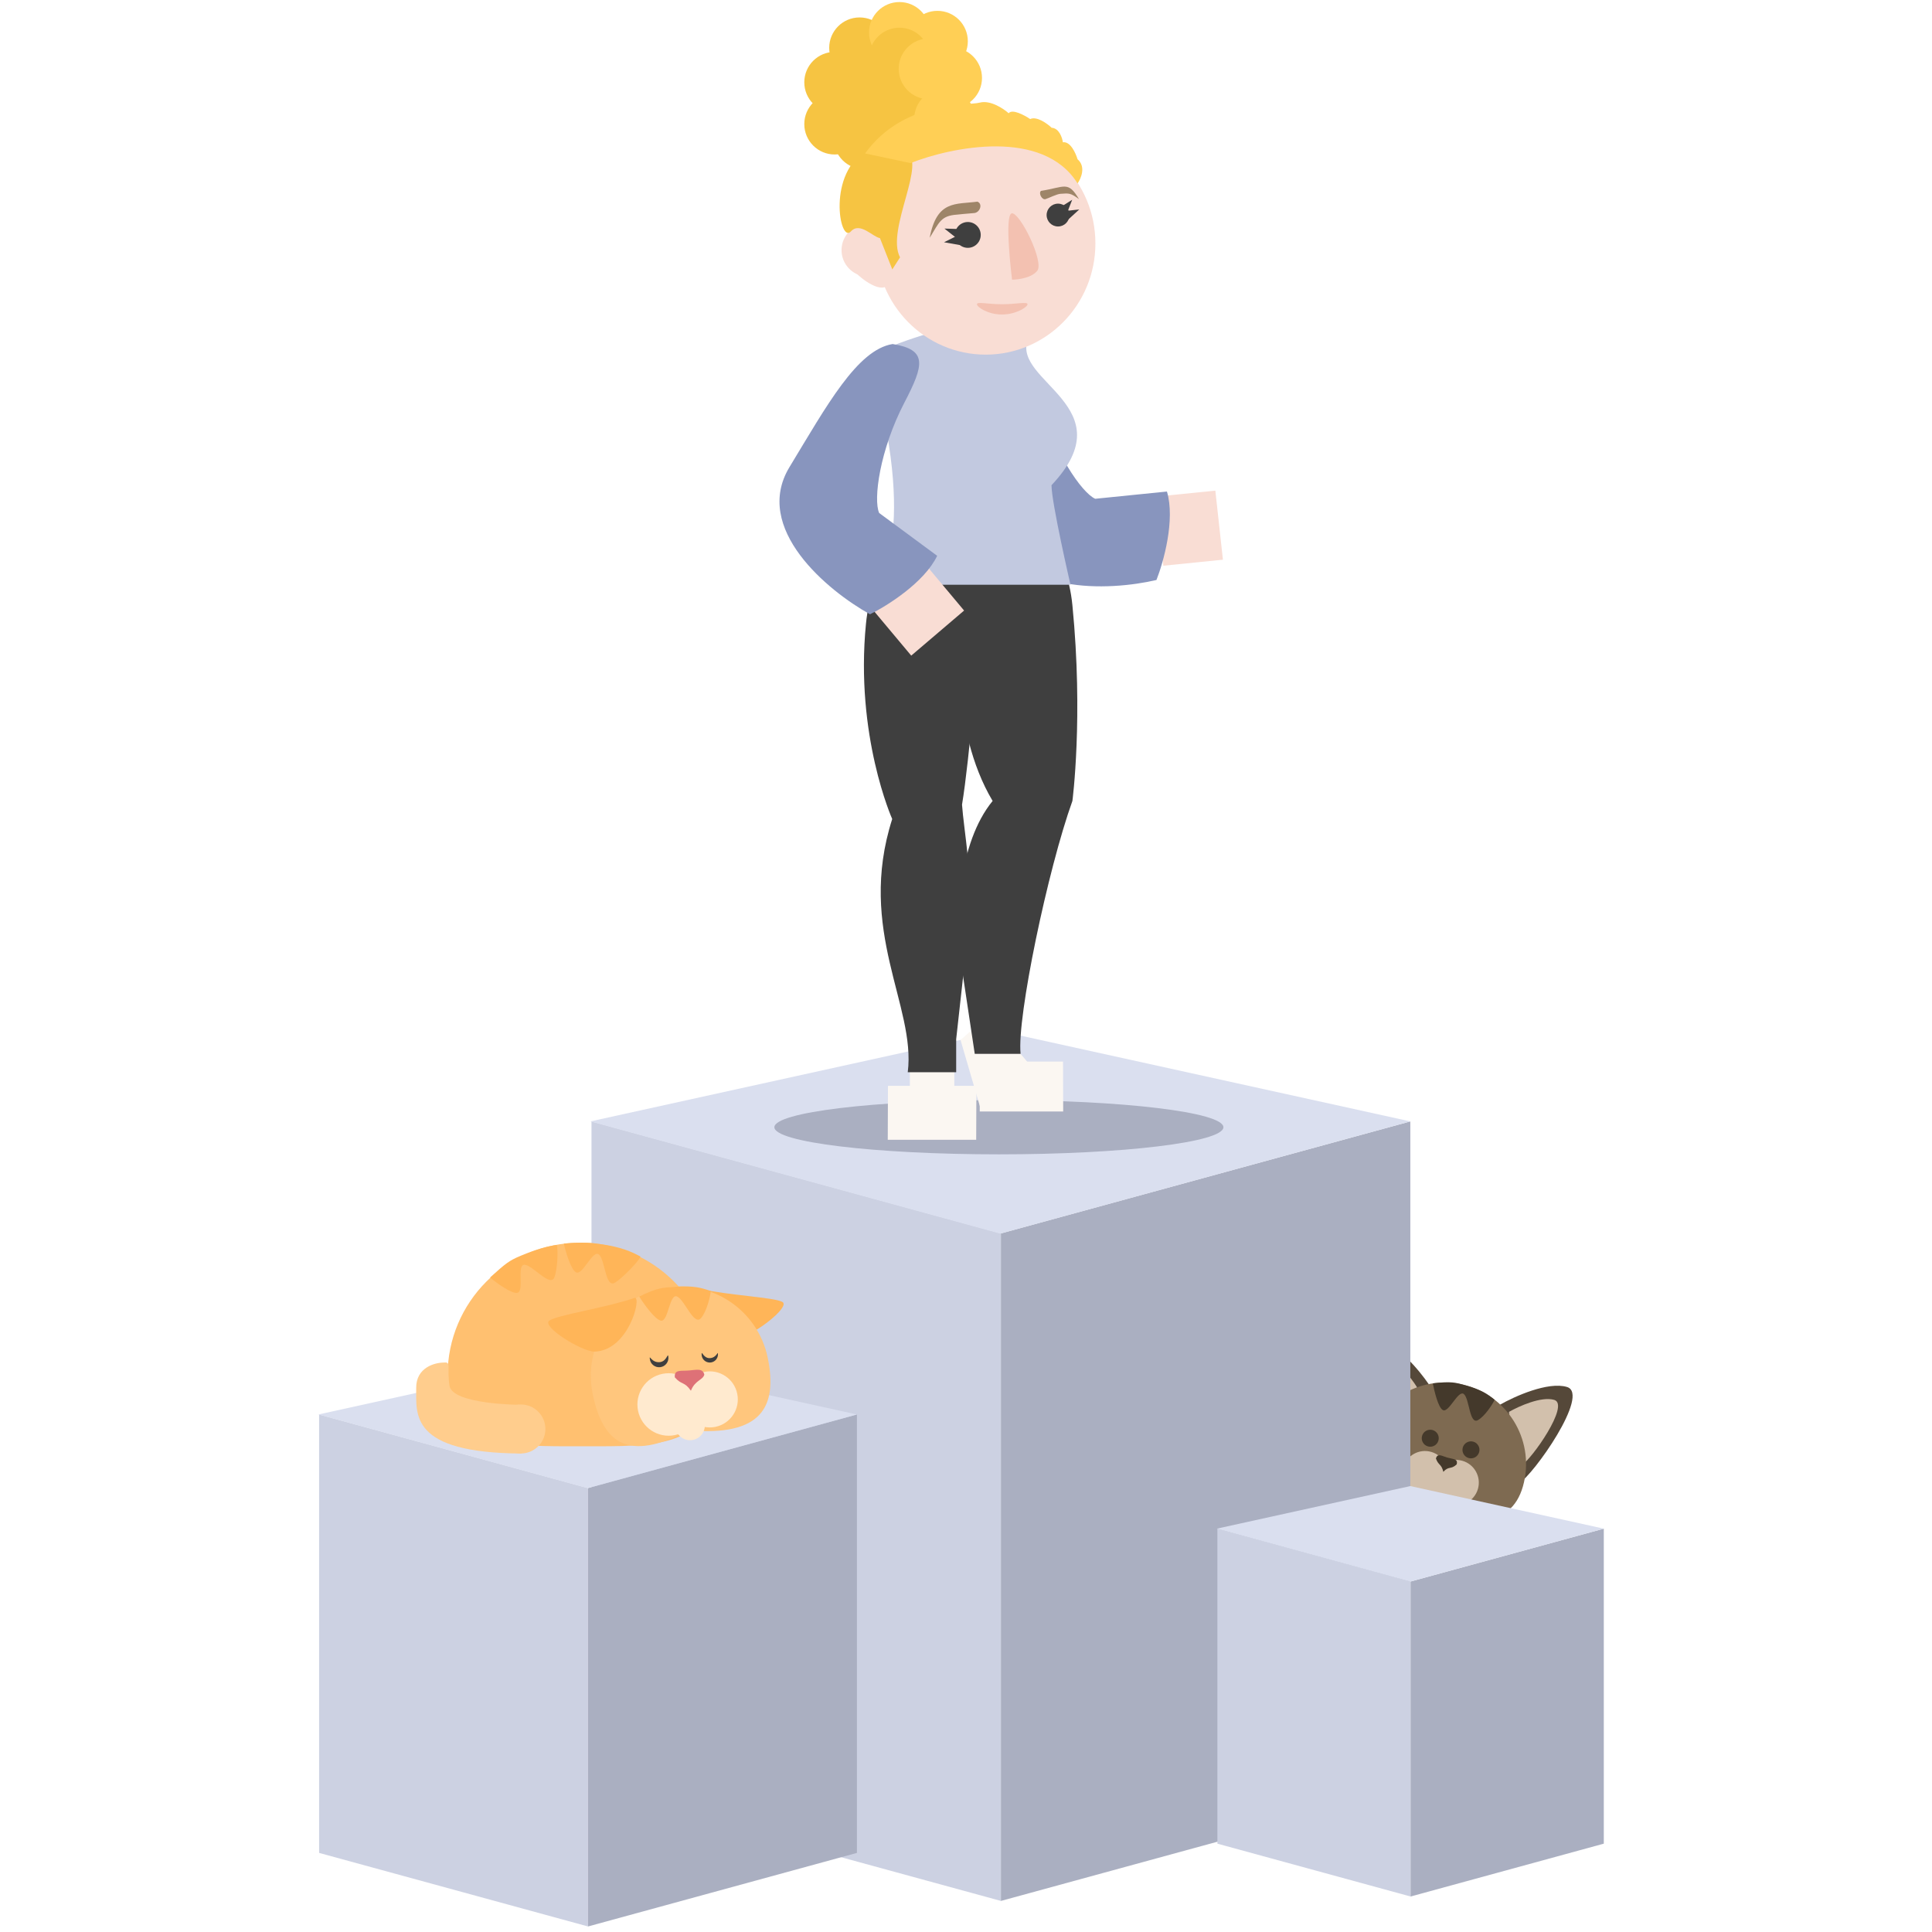
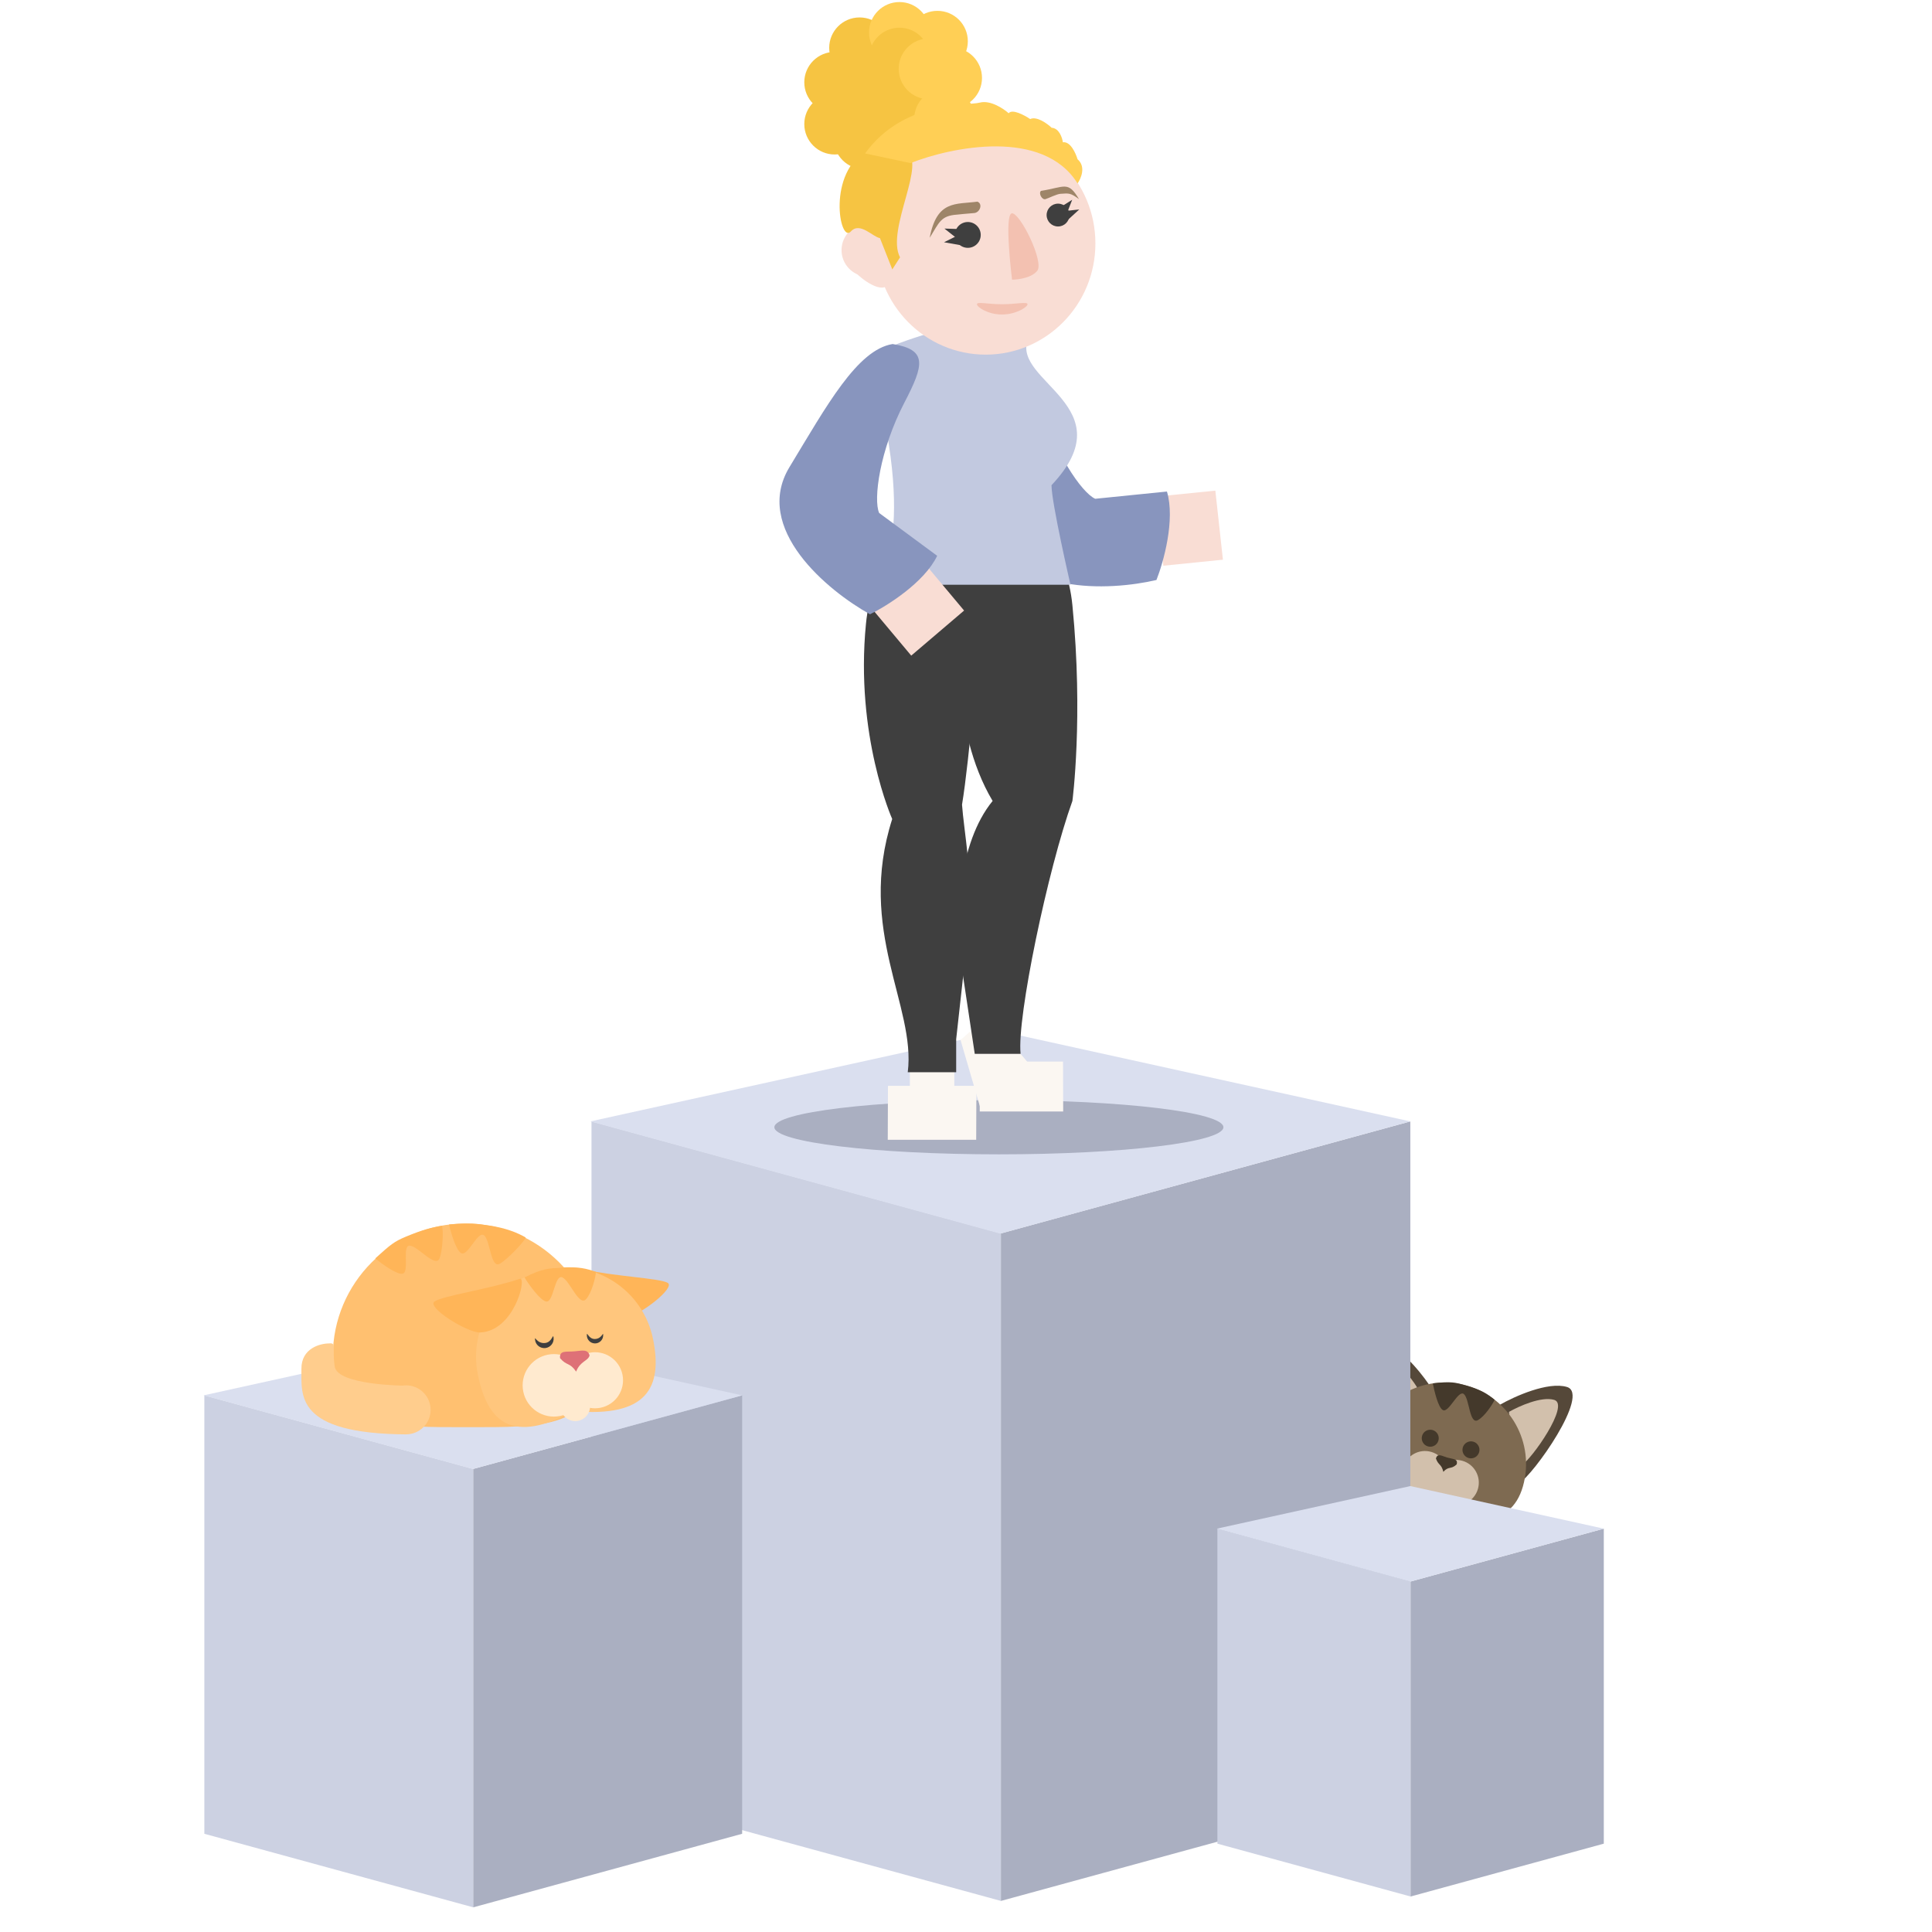
<svg xmlns="http://www.w3.org/2000/svg" width="505" height="505" viewBox="0 0 505 505" fill="none">
  <path d="M409.592 362.539C404.656 361.046 395.856 365.009 392.073 367.177C392.557 374.659 394.242 389.225 397.117 387.64C400.711 385.658 415.763 364.405 409.592 362.539Z" fill="#554839" />
  <path d="M406.263 365.915C402.926 364.906 396.979 367.584 394.422 369.05C394.748 374.106 395.888 383.952 397.831 382.88C400.26 381.541 410.433 367.176 406.263 365.915Z" fill="#D2C0AC" />
  <path d="M359.751 349.975C364.842 350.797 371.014 358.216 373.463 361.824C369.749 368.336 361.848 380.689 359.959 378.004C357.598 374.647 353.387 348.947 359.751 349.975Z" fill="#554839" />
  <path d="M361.45 354.262C364.867 354.95 368.842 360.122 370.403 362.622C367.725 366.924 362.067 375.062 360.861 373.199C359.354 370.87 357.179 353.403 361.45 354.262Z" fill="#D2C0AC" />
  <path d="M398.07 388.528C394.841 399.837 383.405 398.549 373.387 395.112C364.208 392.49 353.886 388.142 357.115 376.832C360.345 365.523 372.131 358.973 383.44 362.202C394.75 365.432 401.3 377.218 398.07 388.528Z" fill="#7E6A51" />
  <circle cx="373.849" cy="375.933" r="2.223" transform="rotate(15.9376 373.849 375.933)" fill="#44392B" />
  <circle cx="384.492" cy="378.972" r="2.223" transform="rotate(15.9376 384.492 378.972)" fill="#44392B" />
  <circle cx="374.904" cy="392.09" r="3.532" transform="rotate(15.9376 374.904 392.09)" fill="#D2C0AC" />
  <circle cx="372.467" cy="385.217" r="5.94" transform="rotate(15.9376 372.467 385.217)" fill="#D2C0AC" />
  <circle cx="380.604" cy="387.54" r="5.94" transform="rotate(15.9376 380.604 387.54)" fill="#D2C0AC" />
  <path d="M380.75 382.78C379.219 384.206 378.708 383.116 377.267 384.716C376.737 382.553 376.021 383.14 375.331 381.233C375.759 379.737 376.832 380.57 378.329 380.997C379.825 381.425 381.177 381.284 380.75 382.78Z" fill="#44392B" />
  <path d="M377.189 368.593C375.931 368.025 374.903 363.531 374.516 361.594C379.29 361.024 380.383 361.336 383.305 362.17C387.312 363.315 388.861 364.419 390.673 365.873C390.188 367.022 388.1 370.206 386.313 371.199C384.079 372.44 384.119 365.717 382.664 364.414C381.209 363.111 378.762 369.303 377.189 368.593Z" fill="#44392B" />
  <path d="M154.607 467.606L261.624 496.877V322.393L154.607 293.122V467.606Z" fill="#CCD1E2" />
  <path d="M368.641 467.606L261.624 496.877V322.393L368.641 293.122V467.606Z" fill="#AAAFC1" />
  <path d="M261.475 269.535L368.641 293.122L261.475 322.455L154.31 293.122L261.475 269.535Z" fill="#DADFEF" />
  <path d="M318.21 481.909L368.711 495.722V413.382L318.21 399.57V481.909Z" fill="#CCD1E2" />
  <path d="M419.212 481.909L368.711 495.722V413.382L419.212 399.57V481.909Z" fill="#AAAFC1" />
  <path d="M368.64 388.439L419.212 399.57L368.64 413.412L318.069 399.57L368.64 388.439Z" fill="#DADFEF" />
-   <path d="M83.415 484.327L153.703 503.552V388.953L83.415 369.728V484.327Z" fill="#CCD1E2" />
-   <path d="M223.989 484.327L153.702 503.552V388.953L223.989 369.728V484.327Z" fill="#AAAFC1" />
-   <path d="M153.605 354.236L223.989 369.728L153.605 388.993L83.22 369.728L153.605 354.236Z" fill="#DADFEF" />
+   <path d="M53.416 479.327L123.703 498.552V383.953L53.416 364.728V479.327Z" fill="#CCD1E2" />
+   <path d="M193.989 479.327L123.702 498.552V383.953L193.989 364.728V479.327Z" fill="#AAAFC1" />
+   <path d="M123.605 349.236L193.989 364.728L123.605 383.993L53.22 364.728L123.605 349.236Z" fill="#DADFEF" />
  <ellipse cx="261.098" cy="294.645" rx="58.686" ry="7.085" fill="#AAAFC1" />
  <path d="M258.324 265.417L273.981 284.036L256.503 290.443L251.071 271.842L258.324 265.417Z" fill="#FBF7F2" />
  <path d="M256.055 277.475H277.864L277.904 290.535H256.095L256.055 277.475Z" fill="#FBF7F2" />
  <path d="M249.441 278.484L249.441 294.722L237.825 294.678L237.825 278.439L249.441 278.484Z" fill="#FBF7F2" />
  <path d="M226.125 21.512C226.125 25.903 222.567 29.463 218.178 29.463C213.79 29.463 210.232 25.903 210.232 21.512C210.232 17.122 213.79 13.562 218.178 13.562C222.567 13.562 226.125 17.122 226.125 21.512Z" fill="#F6C442" />
  <path d="M232.634 12.508C232.634 16.899 229.077 20.459 224.688 20.459C220.299 20.459 216.742 16.899 216.742 12.508C216.742 8.117 220.299 4.558 224.688 4.558C229.077 4.558 232.634 8.117 232.634 12.508Z" fill="#F6C442" />
  <path d="M226.125 32.432C226.125 36.823 222.567 40.383 218.178 40.383C213.79 40.383 210.232 36.823 210.232 32.432C210.232 28.041 213.79 24.482 218.178 24.482C222.567 24.482 226.125 28.041 226.125 32.432Z" fill="#F6C442" />
  <path d="M235.89 26.685C235.89 31.076 232.332 34.635 227.943 34.635C223.555 34.635 219.997 31.076 219.997 26.685C219.997 22.294 223.555 18.735 227.943 18.735C232.332 18.735 235.89 22.294 235.89 26.685Z" fill="#F6C442" />
  <path d="M233.811 36.264C233.811 40.654 230.253 44.214 225.864 44.214C221.476 44.214 217.918 40.654 217.918 36.264C217.918 31.873 221.476 28.313 225.864 28.313C230.253 28.313 233.811 31.873 233.811 36.264Z" fill="#F6C442" />
  <path d="M243.048 8.485C243.048 12.876 239.49 16.436 235.102 16.436C230.713 16.436 227.155 12.876 227.155 8.485C227.155 4.094 230.713 0.535 235.102 0.535C239.49 0.535 243.048 4.094 243.048 8.485Z" fill="#FFCF55" />
  <path d="M252.978 10.784C252.978 15.175 249.42 18.735 245.031 18.735C240.643 18.735 237.085 15.175 237.085 10.784C237.085 6.393 240.643 2.834 245.031 2.834C249.42 2.834 252.978 6.393 252.978 10.784Z" fill="#FFCF55" />
  <path d="M256.681 20.363C256.681 24.754 253.123 28.313 248.734 28.313C244.346 28.313 240.788 24.754 240.788 20.363C240.788 15.972 244.346 12.412 248.734 12.412C253.123 12.412 256.681 15.972 256.681 20.363Z" fill="#FFCF55" />
  <path d="M246.907 26.685C246.907 31.076 243.349 34.635 238.96 34.635C234.572 34.635 231.014 31.076 231.014 26.685C231.014 22.294 234.572 18.735 238.96 18.735C243.349 18.735 246.907 22.294 246.907 26.685Z" fill="#F6C442" />
  <path d="M243.048 37.676C243.048 42.067 239.49 45.627 235.102 45.627C230.713 45.627 227.155 42.067 227.155 37.676C227.155 33.285 230.713 29.726 235.102 29.726C239.49 29.726 243.048 33.285 243.048 37.676Z" fill="#F6C442" />
  <path d="M243.048 15.19C243.048 19.581 239.49 23.141 235.102 23.141C230.713 23.141 227.155 19.581 227.155 15.19C227.155 10.8 230.713 7.24 235.102 7.24C239.49 7.24 243.048 10.8 243.048 15.19Z" fill="#F6C442" />
  <path d="M254.853 31.091C254.853 35.482 251.295 39.042 246.906 39.042C242.518 39.042 238.96 35.482 238.96 31.091C238.96 26.7 242.518 23.141 246.906 23.141C251.295 23.141 254.853 26.7 254.853 31.091Z" fill="#FFCF55" />
  <path d="M250.801 17.993C250.801 22.384 247.244 25.944 242.855 25.944C238.466 25.944 234.909 22.384 234.909 17.993C234.909 13.602 238.466 10.043 242.855 10.043C247.244 10.043 250.801 13.602 250.801 17.993Z" fill="#FFCF55" />
  <path d="M280.313 158.214C277.348 128.153 250.168 142.288 239.502 146.553L250.874 163.92C250.874 163.92 248.086 190.264 259.459 209.357C250.35 220.488 249.855 240.273 250.874 249.469L254.788 275.455L266.769 275.455C265.763 266.014 273.889 227.208 280.313 209.357C280.313 209.357 283.202 187.505 280.313 158.214Z" fill="#3F3F3F" />
  <path d="M226.354 163.032C229.318 132.971 256.499 147.107 267.164 151.372L255.793 168.738C255.793 168.738 253.431 198.575 251.459 210.329C251.883 216.522 254.45 230.855 253.431 240.052L249.933 271.627L249.933 280.274L237.274 280.274C239.465 262.98 223.879 243.255 233.213 214.08C233.213 214.08 223.465 192.323 226.354 163.032Z" fill="#3F3F3F" />
  <path d="M319.657 146.297L304.081 147.873L302.1 129.819L317.675 128.244L319.657 146.297Z" fill="#F9DDD4" />
  <path d="M260.857 137.226C257.295 118.795 253.383 102.637 259.245 95.284C267.02 90.24 268.974 93.765 271.792 104.535C275.345 118.114 282.772 128.837 286.278 130.374L305.025 128.481C307.233 135.856 304.117 146.969 302.283 151.603C289.959 154.491 264.419 155.658 260.857 137.226Z" fill="#8895BE" />
  <path d="M229.054 152.848C229.054 152.848 240.692 140.107 227.089 93.249C238.101 87.041 272.833 77.714 268.659 88.768C264.485 99.822 294.345 106.213 274.851 126.823C274.851 131.434 279.811 152.848 279.811 152.848H229.054Z" fill="#C2C9E0" />
  <path d="M228.967 63.631C228.967 79.684 241.807 92.698 257.645 92.698C273.484 92.698 286.323 79.684 286.323 63.631C286.323 47.578 273.484 34.564 257.645 34.564C241.807 34.564 228.967 47.578 228.967 63.631Z" fill="#F9DDD4" />
  <path d="M238.186 171.371L228.558 159.871L242.374 148.089L252.002 159.59L238.186 171.371Z" fill="#F9DDD4" />
  <path d="M206.367 122.081C216.099 106.032 224.047 91.431 233.325 89.922C242.472 91.409 241.554 95.334 236.413 105.207C229.93 117.656 228.235 130.591 229.801 134.086L244.963 145.279C241.648 152.227 231.88 158.367 227.41 160.569C216.34 154.427 196.634 138.131 206.367 122.081Z" fill="#8895BE" />
  <path d="M246.86 59.745L251.157 59.882L250.232 62.411L246.86 59.745Z" fill="#3F3F3F" />
  <path d="M280.258 52.221L276.806 54.389L278.772 56.016L280.258 52.221Z" fill="#3F3F3F" />
  <path d="M246.757 63.322L250.605 61.406L250.991 64.071L246.757 63.322Z" fill="#3F3F3F" />
  <path d="M282.1 54.755L278.048 55.178L279.093 57.506L282.1 54.755Z" fill="#3F3F3F" />
  <path d="M233.736 64.91C234.023 68.71 231.177 72.01 227.38 72.283C223.583 72.555 220.272 69.695 219.985 65.896C219.697 62.097 222.543 58.796 226.34 58.524C230.137 58.252 233.448 61.111 233.736 64.91Z" fill="#F9DDD4" />
  <path d="M233.221 64.948C233.941 67.557 233.673 74.403 231.067 75.111C228.462 75.819 222.616 71.211 221.896 68.603C221.177 65.994 225.857 66.372 228.463 65.664C231.068 64.956 232.502 62.339 233.221 64.948Z" fill="#F9DDD4" />
  <path d="M235.259 67.267C231.412 60.055 242.775 41.837 236.58 39.532L226.834 39.203C216.096 44.964 219.422 63.799 222.396 60.507C224.775 57.873 228.134 61.958 230.007 62.233L233.237 70.42L235.259 67.267Z" fill="#F6C442" />
  <path d="M254.582 55.695C252.922 55.8 250.36 56.086 250.208 56.096C245.903 56.379 245.548 58.068 243.006 62.16C244.884 52.273 249.766 53.468 255.483 52.71C256.962 53.273 256.164 55.596 254.582 55.695Z" fill="#9E8568" />
  <path d="M273.289 52.048C274.24 51.738 276.24 50.715 277.204 50.659C279.334 50.536 279.705 50.323 282.034 52.048C279.134 47.176 278.355 48.916 272.097 49.893C271.395 50.537 272.381 52.343 273.289 52.048Z" fill="#9E8568" />
  <path d="M281.654 47.947C272.667 33.474 248.803 38.374 237.995 42.633L226.123 40.103C236.208 26.186 252.676 27.704 256.122 26.819C258.88 26.11 262.292 28.379 263.654 29.602C264.573 28.388 267.782 30.108 269.271 31.12C271.007 30.311 273.739 32.301 274.888 33.398C276.828 33.499 277.654 35.97 277.824 37.193C279.764 36.889 281.186 40.018 281.654 41.621C283.901 43.544 282.59 46.639 281.654 47.947Z" fill="#FFCF55" />
  <path d="M256.351 61.406C256.351 63.27 254.841 64.781 252.978 64.781C251.115 64.781 249.605 63.27 249.605 61.406C249.605 59.542 251.115 58.031 252.978 58.031C254.841 58.031 256.351 59.542 256.351 61.406Z" fill="#3F3F3F" />
  <path d="M279.539 56.213C279.539 57.862 278.203 59.198 276.555 59.198C274.908 59.198 273.572 57.862 273.572 56.213C273.572 54.565 274.908 53.229 276.555 53.229C278.203 53.229 279.539 54.565 279.539 56.213Z" fill="#3F3F3F" />
  <path d="M232.103 283.827H255.219L255.165 297.925H232.048L232.103 283.827Z" fill="#FBF7F2" />
  <path d="M268.582 79.526C268.582 80.266 265.575 82.207 261.889 82.207C258.203 82.207 255.36 80.266 255.36 79.526C255.36 78.785 258.203 79.526 261.889 79.526C265.575 79.526 268.582 78.785 268.582 79.526Z" fill="#F3C1B1" />
-   <path d="M186.33 359.485C186.33 378.631 171.465 378.041 152.32 378.041C133.174 378.041 116.997 378.631 116.997 359.485C116.997 340.34 132.518 324.819 151.663 324.819C170.809 324.819 186.33 340.34 186.33 359.485Z" fill="#FFC070" />
-   <path d="M204.512 340.311C202.343 339.088 190.581 338.635 182.633 336.823C180.968 336.934 185.576 349.796 194.056 349.162C197.254 348.834 206.681 341.534 204.512 340.311Z" fill="#FFB558" />
-   <path d="M200.692 354.973C203.264 367.616 199.184 375.531 179.988 373.86C163.94 382.436 157.479 376.931 154.907 364.288C152.335 351.644 160.499 339.31 173.142 336.738C185.785 334.165 198.12 342.33 200.692 354.973Z" fill="#FFC67D" />
-   <path d="M174.701 354.662C174.855 356 173.895 357.209 172.557 357.363C171.219 357.517 170.009 356.557 169.855 355.219C169.701 353.881 170.252 356.299 172.503 356.04C174.389 355.823 174.547 353.323 174.701 354.662Z" fill="#3F3F3F" />
-   <path d="M183.393 354.016C183.392 355.195 184.347 356.152 185.527 356.153C186.707 356.154 187.663 355.198 187.664 354.019C187.665 352.839 187.426 354.998 185.442 354.997C183.779 354.995 183.393 352.836 183.393 354.016Z" fill="#3F3F3F" />
-   <circle cx="180.367" cy="372.577" r="3.875" transform="rotate(-11.4995 180.367 372.577)" fill="#FFEACF" />
-   <circle cx="174.78" cy="367.111" r="8.169" transform="rotate(-11.4995 174.78 367.111)" fill="#FFEACF" />
-   <circle cx="185.527" cy="365.784" r="7.328" transform="rotate(-11.4995 185.527 365.784)" fill="#FFEACF" />
-   <path d="M184.105 359.312C183.671 360.804 181.653 360.754 180.597 363.521C178.845 361.009 178.218 362.117 176.388 360.012C176.194 357.881 177.985 358.418 180.116 358.225C182.247 358.031 183.663 357.604 184.105 359.312Z" fill="#DE7177" />
-   <path d="M172.832 345.209C171.324 345.083 168.198 340.742 167.088 338.881C171.814 336.541 173.473 336.535 176.8 336.326C181.363 336.04 183.369 336.614 185.776 337.453C185.696 338.819 184.704 342.876 183.221 344.558C181.366 346.661 178.943 339.694 176.96 338.881C174.978 338.067 174.719 345.367 172.832 345.209Z" fill="#FFB558" />
-   <path d="M135.27 337.918C133.802 338.289 129.754 335.326 128.099 333.926C132.145 330.257 133.057 329.506 136.136 328.228C140.358 326.474 143.018 325.778 145.547 325.417C145.915 326.735 145.739 331.853 144.883 333.926C143.812 336.517 139.257 330.717 137.117 330.592C134.978 330.466 137.105 337.454 135.27 337.918Z" fill="#FFB558" />
-   <path d="M150.625 332.596C149.236 331.993 147.842 327.174 147.388 325.054C152.832 324.623 154.491 324.827 157.765 325.318C162.287 325.995 165.199 327.2 167.421 328.459C166.908 329.728 162.618 334.193 160.673 335.31C158.242 336.707 158.18 329.332 156.564 327.926C154.947 326.519 152.36 333.35 150.625 332.596Z" fill="#FFB558" />
-   <path d="M143.573 345.201C145.699 343.697 157.886 341.97 165.961 339.237C167.705 339.174 164.285 353.047 155.396 353.292C152.034 353.292 141.448 346.705 143.573 345.201Z" fill="#FFB558" />
-   <path d="M117.493 362.202C116.762 357.3 118.059 355.93 116.011 356.154C113.734 356.154 108.727 357.395 108.787 362.822C108.862 369.605 106.916 379.78 136.341 379.931L135.81 367.197C135.81 367.197 118.223 367.103 117.493 362.202Z" fill="#FFCD8D" />
-   <path d="M142.557 373.515C142.557 377.052 139.69 379.919 136.153 379.919C132.617 379.919 129.75 377.052 129.75 373.515C129.75 369.979 132.617 367.112 136.153 367.112C139.69 367.112 142.557 369.979 142.557 373.515Z" fill="#FFCD8D" />
+   <path d="M156.33 354.485C156.33 373.631 141.465 373.041 122.32 373.041C103.174 373.041 86.997 373.631 86.997 354.485C86.997 335.34 102.518 319.819 121.663 319.819C140.809 319.819 156.33 335.34 156.33 354.485Z" fill="#FFC070" />
+   <path d="M174.512 335.311C172.343 334.088 160.581 333.635 152.633 331.823C150.968 331.934 155.576 344.796 164.056 344.162C167.254 343.834 176.681 336.534 174.512 335.311Z" fill="#FFB558" />
+   <path d="M170.692 349.973C173.264 362.616 169.184 370.531 149.988 368.86C133.94 377.436 127.479 371.931 124.907 359.288C122.335 346.644 130.499 334.31 143.142 331.738C155.785 329.165 168.12 337.33 170.692 349.973Z" fill="#FFC67D" />
+   <path d="M144.701 349.662C144.855 351 143.895 352.209 142.557 352.363C141.219 352.517 140.009 351.557 139.855 350.219C139.701 348.881 140.252 351.299 142.503 351.04C144.389 350.823 144.547 348.323 144.701 349.662Z" fill="#3F3F3F" />
+   <path d="M153.393 349.016C153.392 350.195 154.347 351.152 155.527 351.153C156.707 351.154 157.663 350.198 157.664 349.019C157.665 347.839 157.426 349.998 155.442 349.997C153.779 349.995 153.393 347.836 153.393 349.016Z" fill="#3F3F3F" />
+   <circle cx="150.367" cy="367.577" r="3.875" transform="rotate(-11.4995 150.367 367.577)" fill="#FFEACF" />
+   <circle cx="144.78" cy="362.111" r="8.169" transform="rotate(-11.4995 144.78 362.111)" fill="#FFEACF" />
+   <circle cx="155.527" cy="360.784" r="7.328" transform="rotate(-11.4995 155.527 360.784)" fill="#FFEACF" />
+   <path d="M154.105 354.312C153.671 355.804 151.653 355.754 150.597 358.521C148.845 356.009 148.218 357.117 146.388 355.012C146.194 352.881 147.985 353.418 150.116 353.225C152.247 353.031 153.663 352.604 154.105 354.312Z" fill="#DE7177" />
+   <path d="M142.832 340.209C141.324 340.083 138.198 335.742 137.088 333.881C141.814 331.541 143.473 331.535 146.8 331.326C151.363 331.04 153.369 331.614 155.776 332.453C155.696 333.819 154.704 337.876 153.221 339.558C151.366 341.661 148.943 334.694 146.96 333.881C144.978 333.067 144.719 340.367 142.832 340.209Z" fill="#FFB558" />
+   <path d="M105.27 332.918C103.802 333.289 99.754 330.326 98.099 328.926C102.145 325.257 103.057 324.506 106.136 323.228C110.358 321.474 113.018 320.778 115.547 320.417C115.915 321.735 115.739 326.853 114.883 328.926C113.812 331.517 109.257 325.717 107.117 325.592C104.978 325.466 107.105 332.454 105.27 332.918Z" fill="#FFB558" />
+   <path d="M120.625 327.596C119.236 326.993 117.842 322.174 117.388 320.054C122.832 319.623 124.491 319.827 127.765 320.318C132.287 320.995 135.199 322.2 137.421 323.459C136.908 324.728 132.618 329.193 130.673 330.31C128.242 331.707 128.18 324.332 126.564 322.926C124.947 321.519 122.36 328.35 120.625 327.596Z" fill="#FFB558" />
+   <path d="M113.573 340.201C115.699 338.697 127.886 336.97 135.961 334.237C137.705 334.174 134.285 348.047 125.396 348.292C122.034 348.292 111.448 341.705 113.573 340.201Z" fill="#FFB558" />
+   <path d="M87.493 357.202C86.762 352.3 88.059 350.93 86.011 351.154C83.734 351.154 78.727 352.395 78.787 357.822C78.862 364.605 76.916 374.78 106.341 374.931L105.81 362.197C105.81 362.197 88.223 362.103 87.493 357.202Z" fill="#FFCD8D" />
+   <path d="M112.557 368.515C112.557 372.052 109.69 374.919 106.153 374.919C102.617 374.919 99.75 372.052 99.75 368.515C99.75 364.979 102.617 362.112 106.153 362.112C109.69 362.112 112.557 364.979 112.557 368.515Z" fill="#FFCD8D" />
  <path d="M264.538 55.751C266.715 55.75 272.991 68.479 271.117 70.793C269.244 73.108 264.538 73.108 264.538 73.108C264.538 73.108 262.361 55.752 264.538 55.751Z" fill="#F3C1B1" />
</svg>
